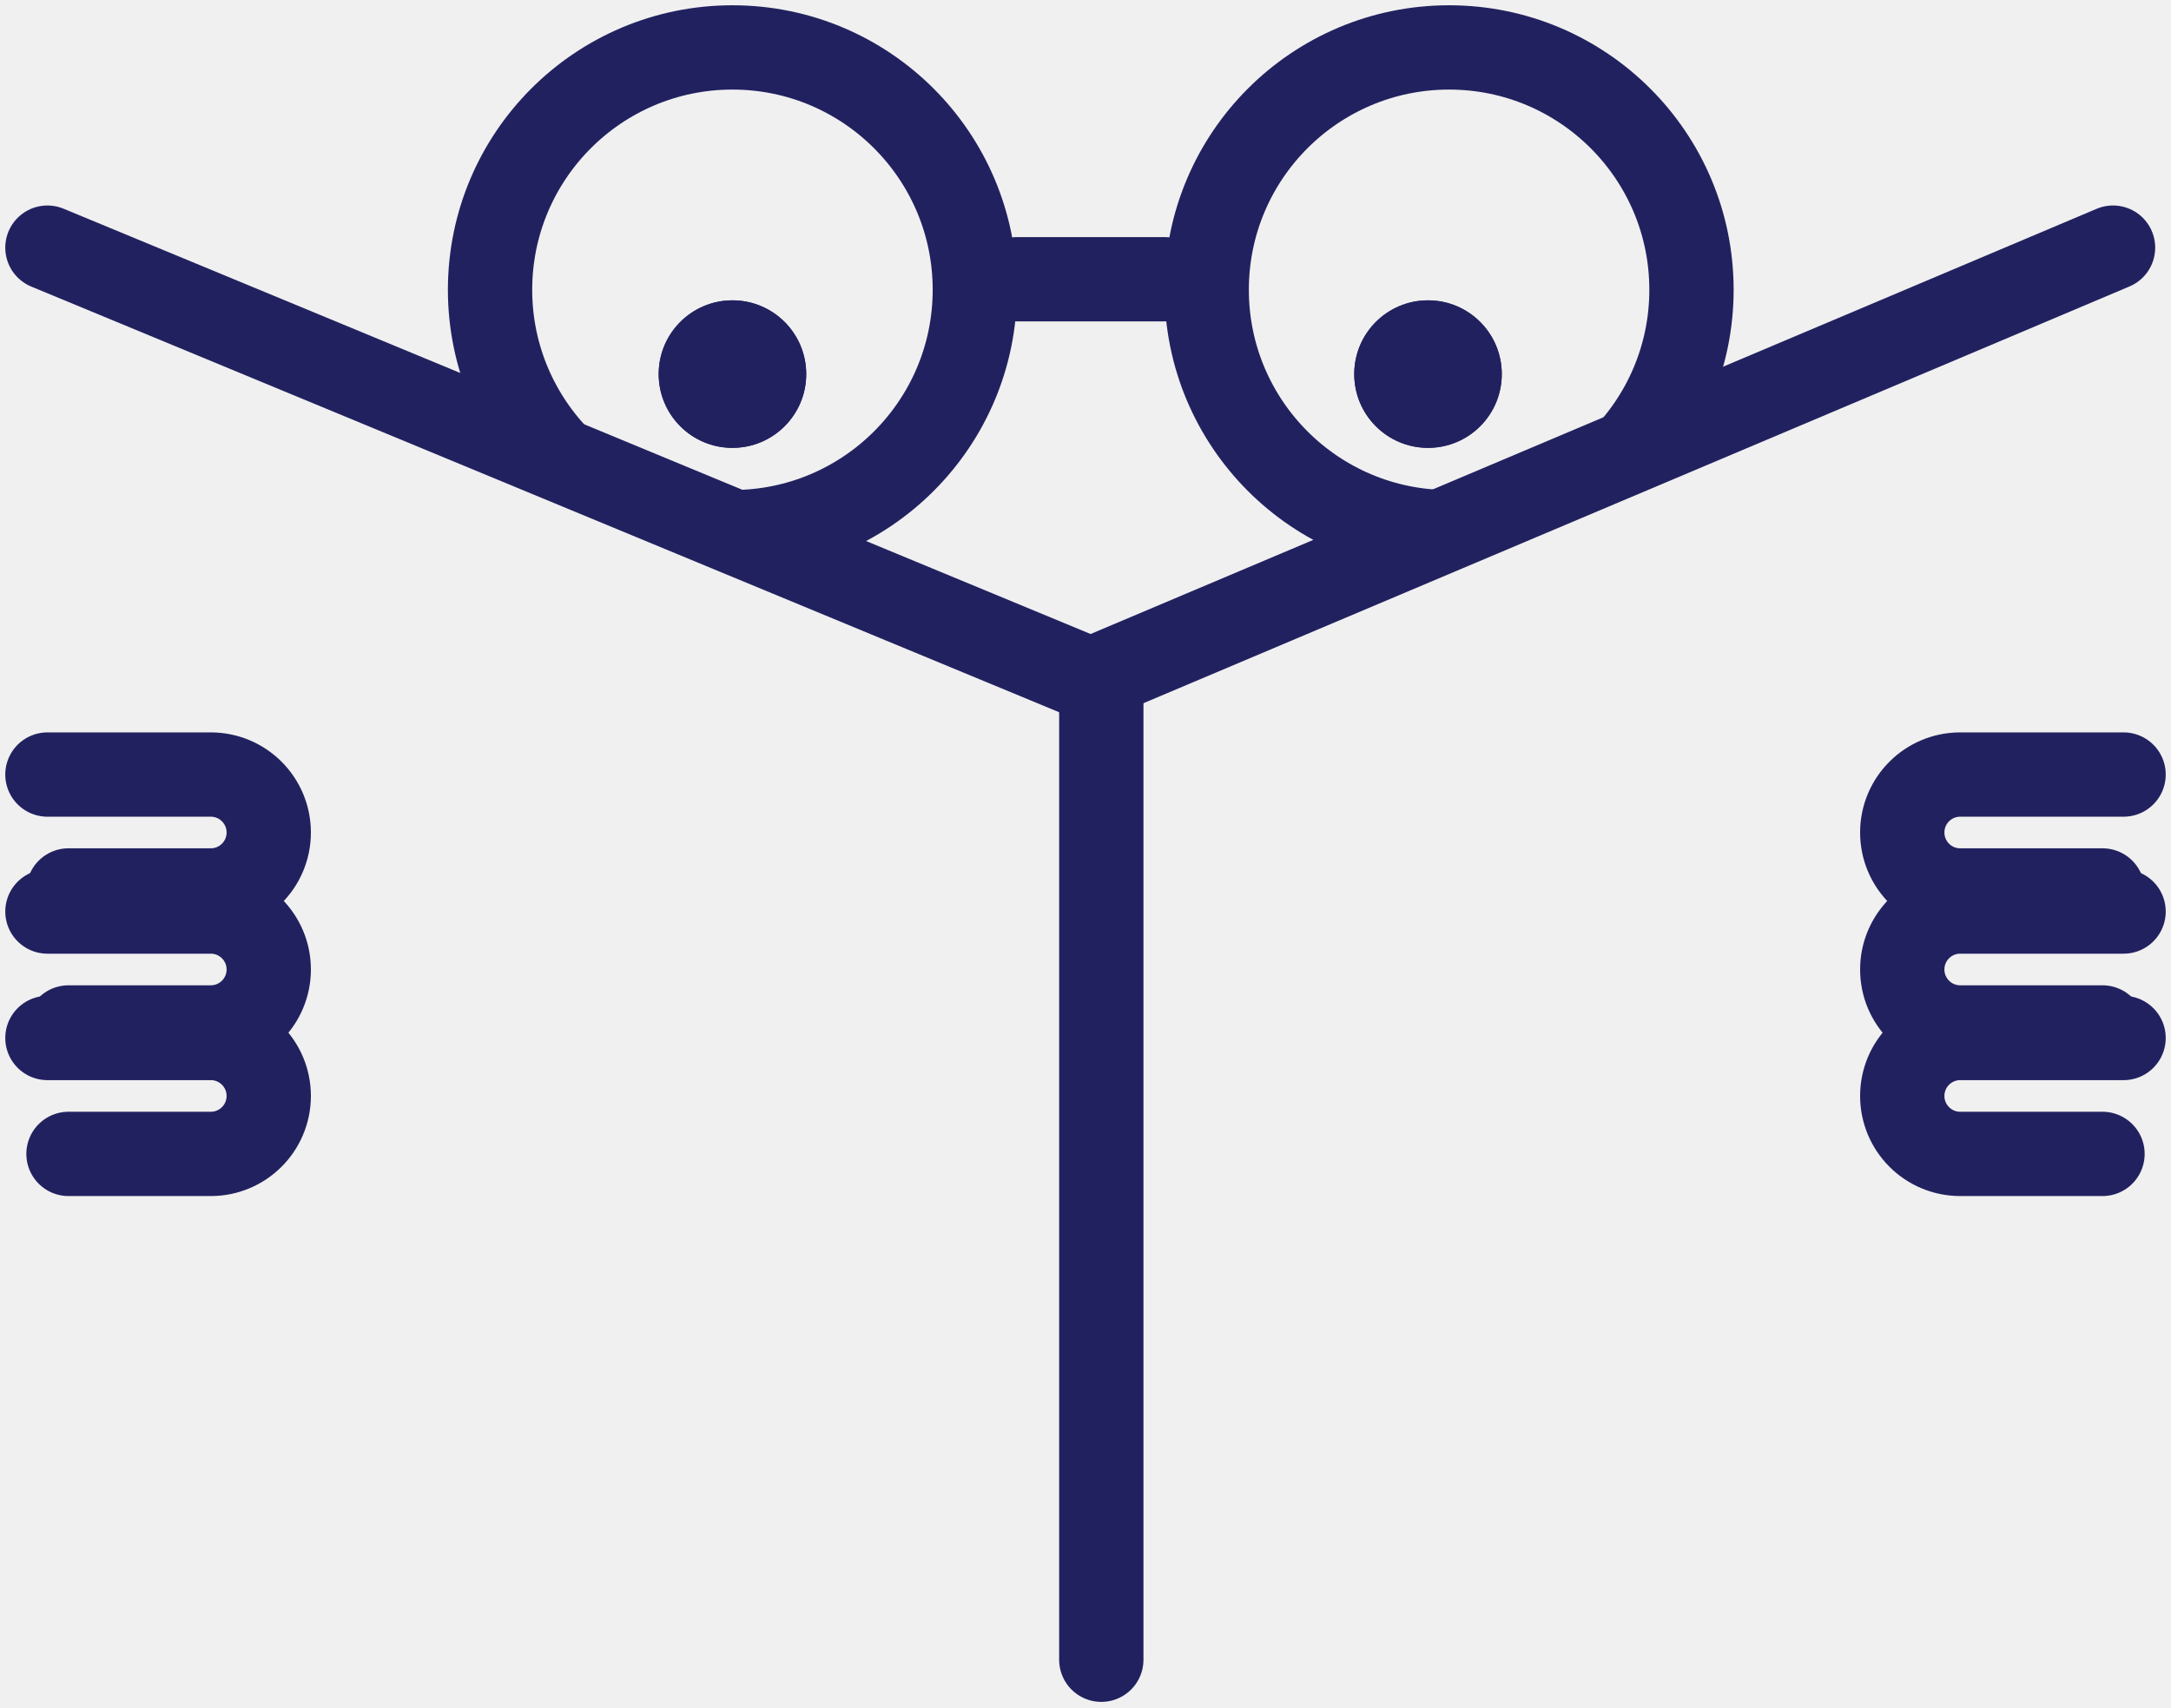
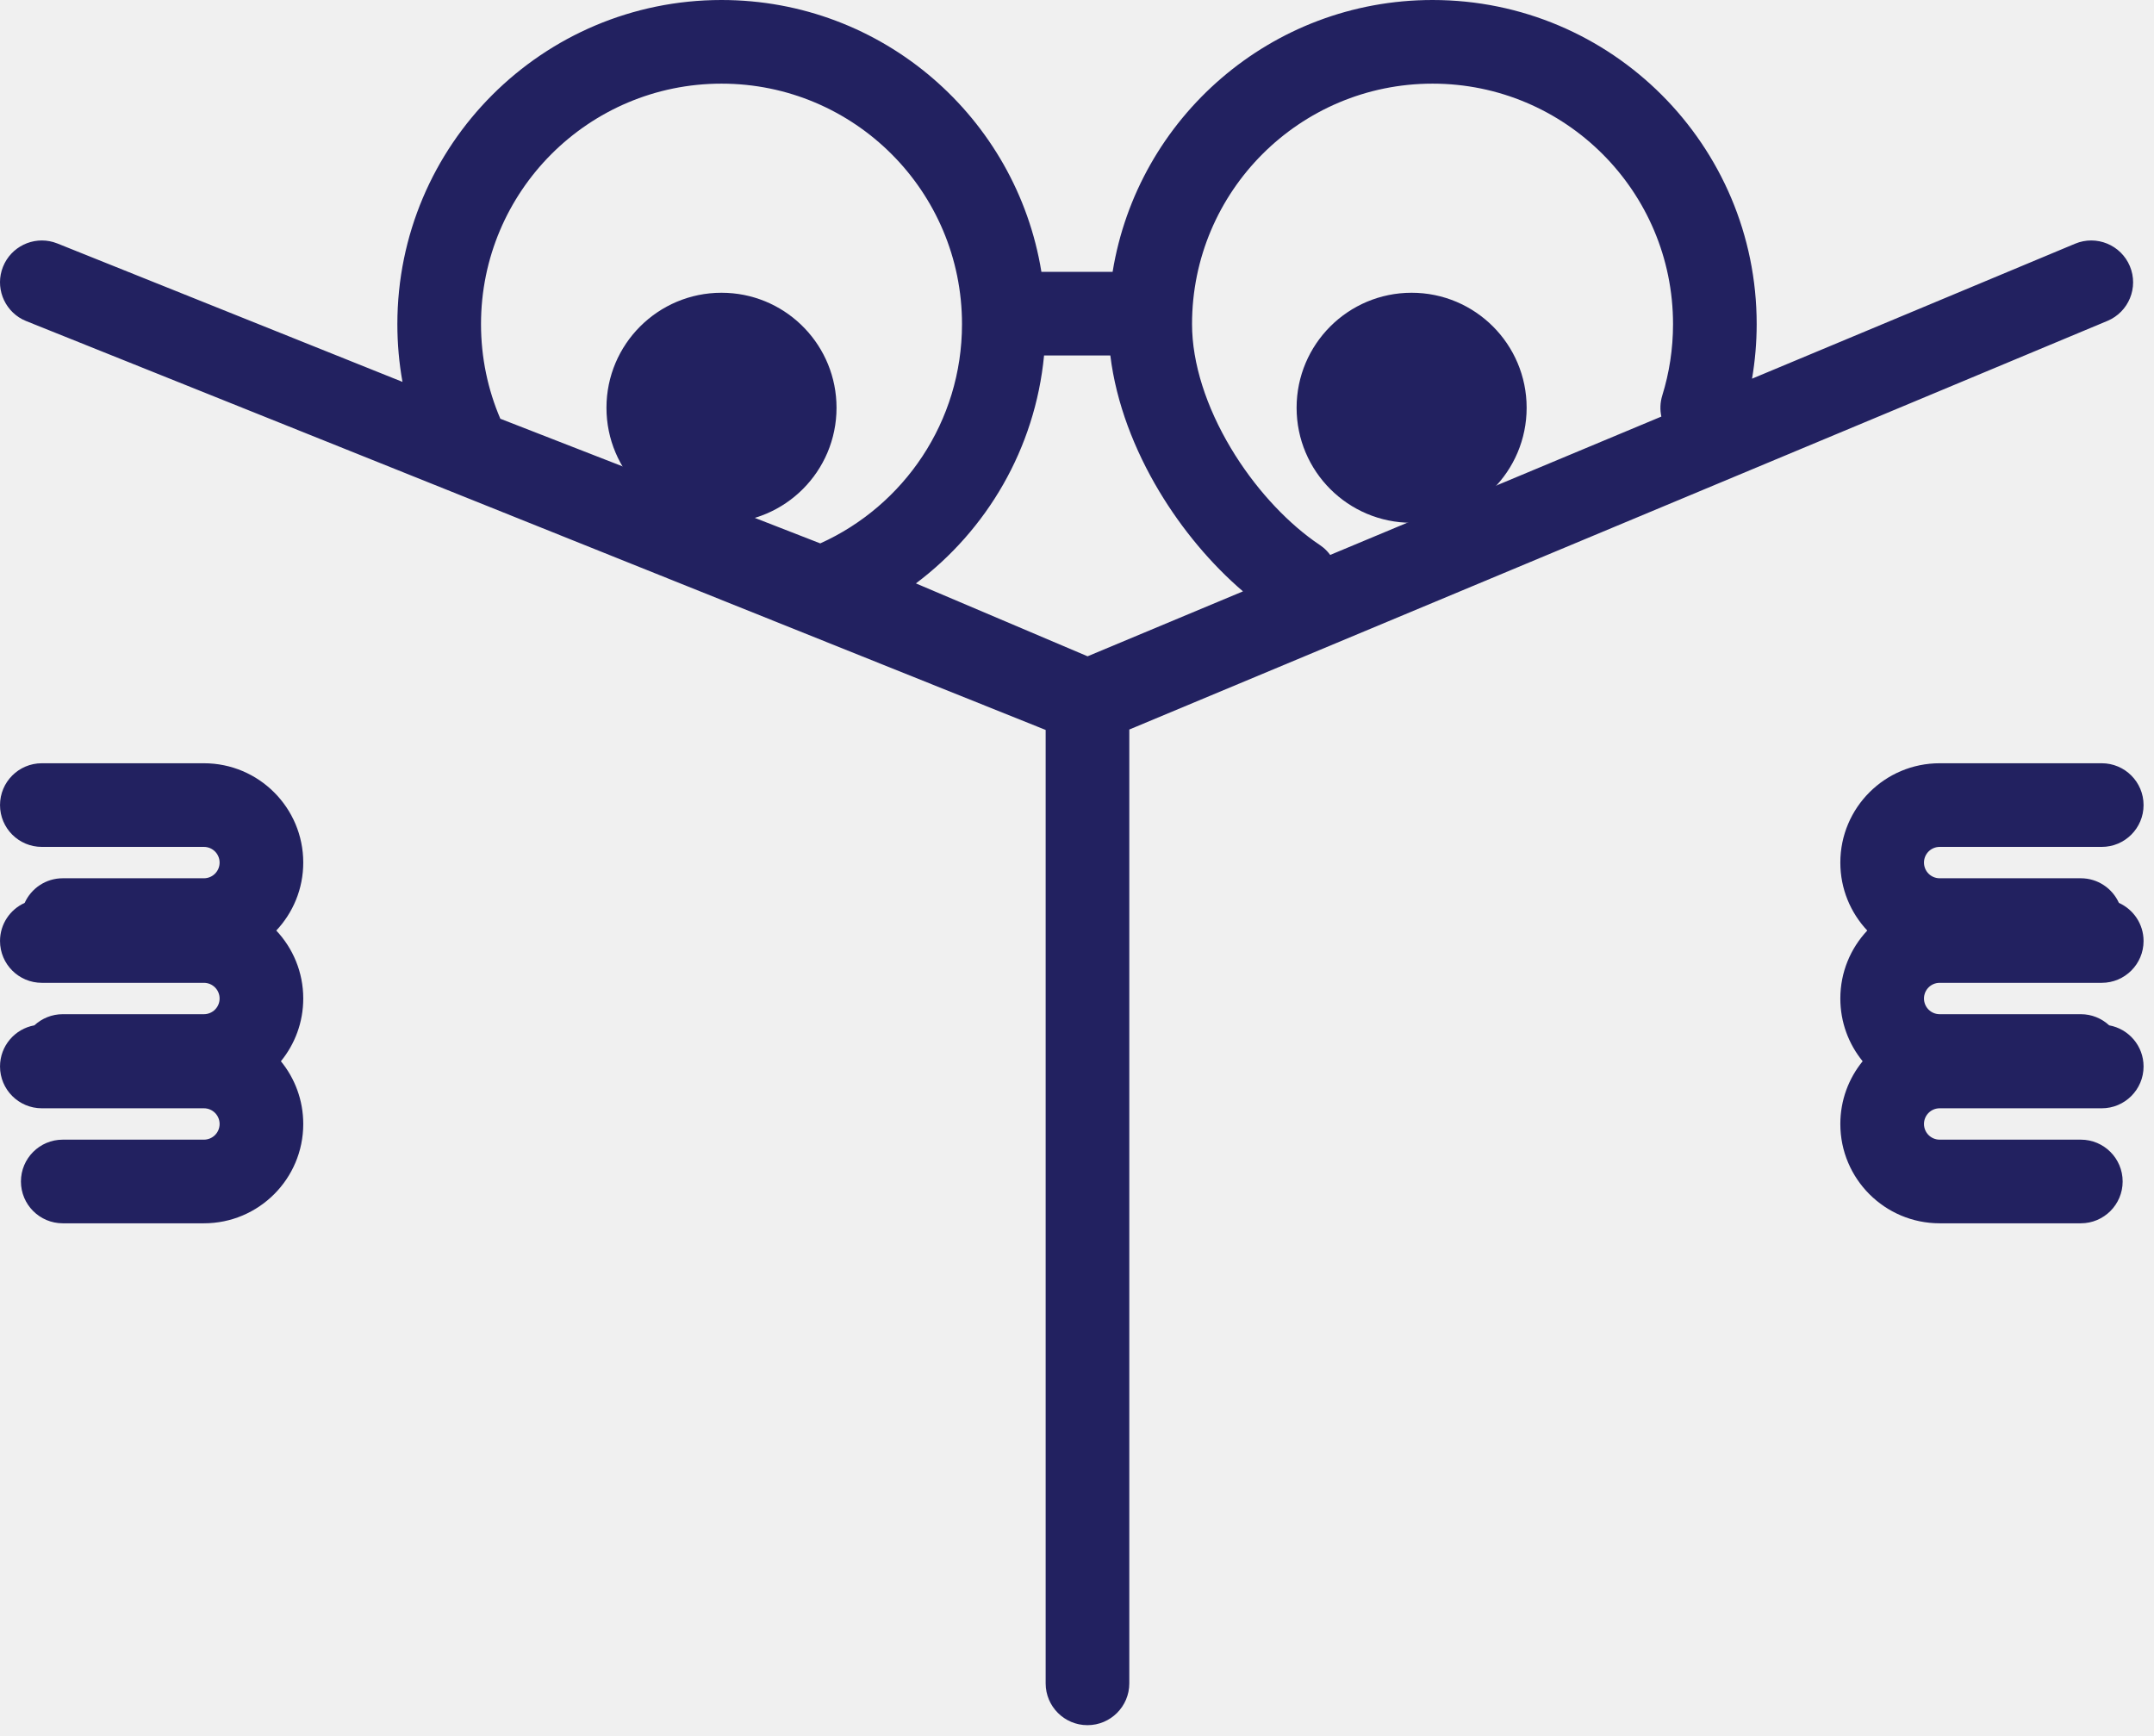
- <svg xmlns="http://www.w3.org/2000/svg" width="103" height="81" viewBox="0 0 103 81" fill="none">
-   <path d="M2.25 11.75L51.75 32.25L100.25 11.75" stroke="#222160" stroke-width="4" stroke-linecap="round" />
-   <mask id="mask0_1505_6044" style="mask-type:alpha" maskUnits="userSpaceOnUse" x="21" y="0" width="62" height="28">
-     <path d="M34.75 25.25C28.399 25.25 23.25 20.101 23.25 13.75C23.25 7.399 28.399 2.25 34.75 2.25C41.101 2.25 46.25 7.399 46.25 13.75C46.25 20.101 41.101 25.25 34.75 25.25Z" stroke="#222160" stroke-width="4" stroke-linecap="round" />
-     <mask id="path-3-inside-1_1505_6044" fill="white">
-       <ellipse cx="3.5" cy="3.5" rx="3.5" ry="3.5" transform="matrix(-1 -8.74228e-08 -8.74228e-08 1 38.25 14.25)" />
-     </mask>
-     <ellipse cx="3.5" cy="3.5" rx="3.5" ry="3.5" transform="matrix(-1 -8.74228e-08 -8.74228e-08 1 38.25 14.25)" fill="#222160" />
-     <path d="M35.25 17.75C35.25 17.474 35.026 17.25 34.75 17.25L34.75 25.25C30.608 25.25 27.25 21.892 27.25 17.75L35.25 17.75ZM34.75 17.25C34.474 17.25 34.25 17.474 34.25 17.75L42.25 17.75C42.25 21.892 38.892 25.25 34.75 25.25L34.75 17.25ZM34.25 17.75C34.25 18.026 34.474 18.25 34.75 18.25L34.75 10.25C38.892 10.25 42.25 13.608 42.25 17.75L34.25 17.75ZM34.75 18.25C35.026 18.25 35.25 18.026 35.25 17.75L27.25 17.75C27.25 13.608 30.608 10.25 34.75 10.25L34.75 18.25Z" fill="#222160" mask="url(#path-3-inside-1_1505_6044)" />
-     <mask id="path-5-inside-2_1505_6044" fill="white">
-       <ellipse cx="3.5" cy="3.5" rx="3.5" ry="3.5" transform="matrix(-1 -8.74228e-08 -8.74228e-08 1 71.25 14.25)" />
-     </mask>
-     <ellipse cx="3.5" cy="3.5" rx="3.5" ry="3.5" transform="matrix(-1 -8.74228e-08 -8.74228e-08 1 71.25 14.25)" fill="#222160" />
-     <path d="M68.25 17.75C68.25 17.474 68.026 17.25 67.75 17.25L67.75 25.25C63.608 25.25 60.25 21.892 60.25 17.75L68.25 17.75ZM67.75 17.25C67.474 17.25 67.25 17.474 67.25 17.75L75.25 17.75C75.25 21.892 71.892 25.25 67.75 25.25L67.75 17.25ZM67.25 17.75C67.25 18.026 67.474 18.25 67.75 18.25L67.75 10.25C71.892 10.25 75.25 13.608 75.25 17.75L67.25 17.75ZM67.75 18.25C68.026 18.25 68.25 18.026 68.25 17.75L60.25 17.75C60.25 13.608 63.608 10.25 67.75 10.25L67.75 18.25Z" fill="#222160" mask="url(#path-5-inside-2_1505_6044)" />
-     <path d="M68.75 25.25C62.399 25.25 57.25 20.101 57.25 13.75C57.25 7.399 62.399 2.25 68.75 2.25C75.101 2.25 80.25 7.399 80.25 13.75C80.25 20.101 75.101 25.25 68.75 25.25Z" stroke="#222160" stroke-width="4" stroke-linecap="round" />
-   </mask>
-   <g mask="url(#mask0_1505_6044)">
-     <path d="M51.75 -9.25L18.75 -4.75L14.75 16.75L53.25 31.75L85.75 18.25L81.75 -4.75L51.75 -9.25Z" fill="#222160" />
-   </g>
-   <line x1="48.25" y1="13.25" x2="55.25" y2="13.25" stroke="#222160" stroke-width="4" stroke-linecap="round" />
-   <path d="M52.25 32.25V78.75" stroke="#222160" stroke-width="4" stroke-linecap="round" />
-   <path d="M2.25 36.75H10C11.519 36.75 12.75 37.981 12.75 39.5V39.5C12.75 41.019 11.519 42.25 10 42.25H3.25" stroke="#222160" stroke-width="4" stroke-linecap="round" />
-   <path d="M100.75 36.75H93C91.481 36.75 90.25 37.981 90.25 39.5V39.5C90.25 41.019 91.481 42.25 93 42.25H99.75" stroke="#222160" stroke-width="4" stroke-linecap="round" />
-   <path d="M2.25 43.25H10C11.519 43.25 12.75 44.481 12.75 46V46C12.75 47.519 11.519 48.75 10 48.75H3.25" stroke="#222160" stroke-width="4" stroke-linecap="round" />
-   <path d="M100.75 43.25H93C91.481 43.25 90.25 44.481 90.25 46V46C90.25 47.519 91.481 48.75 93 48.75H99.75" stroke="#222160" stroke-width="4" stroke-linecap="round" />
-   <path d="M2.25 49.25H10C11.519 49.25 12.75 50.481 12.75 52V52C12.75 53.519 11.519 54.75 10 54.75H3.25" stroke="#222160" stroke-width="4" stroke-linecap="round" />
-   <path d="M100.75 49.25H93C91.481 49.25 90.25 50.481 90.25 52V52C90.25 53.519 91.481 54.75 93 54.75H99.75" stroke="#222160" stroke-width="4" stroke-linecap="round" />
+ <svg xmlns="http://www.w3.org/2000/svg" width="103" height="83" viewBox="0 0 103 83" fill="none">
+   <path d="M80.001 15.5C80.001 9.149 74.852 4 68.501 4C62.149 4 57.001 9.149 57.001 15.5C57.001 17.381 57.69 19.479 58.86 21.434C59.954 23.262 61.389 24.831 62.826 25.865L63.113 26.064L63.277 26.186C63.404 26.291 63.513 26.41 63.607 26.538L79.443 19.921C79.373 19.596 79.382 19.249 79.488 18.908C79.821 17.834 80.001 16.69 80.001 15.5ZM10.501 53.75C10.501 53.336 10.165 53 9.751 53H2.001C0.896 53 0.001 52.105 0.001 51C0.001 50.017 0.71 49.201 1.644 49.033C2.001 48.703 2.476 48.5 3.001 48.5H9.751C10.165 48.5 10.501 48.164 10.501 47.75C10.501 47.336 10.165 47 9.751 47H2.001C0.896 47 0.001 46.105 0.001 45C0.001 44.188 0.485 43.491 1.179 43.178C1.493 42.484 2.189 42 3.001 42H9.751C10.165 42 10.501 41.664 10.501 41.25C10.501 40.836 10.165 40.5 9.751 40.5H2.001C0.896 40.5 0.001 39.605 0.001 38.5C0.001 37.395 0.896 36.5 2.001 36.5H9.751C12.374 36.5 14.501 38.627 14.501 41.25C14.501 42.508 14.01 43.65 13.211 44.5C14.01 45.35 14.501 46.492 14.501 47.75C14.501 48.888 14.1 49.932 13.432 50.75C14.1 51.568 14.501 52.612 14.501 53.75C14.501 56.373 12.374 58.5 9.751 58.5H3.001C1.896 58.5 1.001 57.605 1.001 56.5C1.001 55.395 1.896 54.5 3.001 54.5H9.751C10.165 54.5 10.501 54.164 10.501 53.75ZM88.001 53.75C88.001 52.612 88.401 51.568 89.068 50.75C88.401 49.932 88.001 48.888 88.001 47.75C88.001 46.492 88.491 45.35 89.289 44.5C88.491 43.65 88.001 42.508 88.001 41.25C88.001 38.627 90.127 36.5 92.751 36.5H100.501C101.605 36.5 102.501 37.395 102.501 38.5C102.501 39.605 101.605 40.5 100.501 40.5H92.751C92.336 40.5 92.001 40.836 92.001 41.25C92.001 41.664 92.336 42 92.751 42H99.501C100.312 42 101.008 42.484 101.322 43.178C102.016 43.491 102.501 44.188 102.501 45C102.501 46.105 101.605 47 100.501 47H92.751C92.336 47 92.001 47.336 92.001 47.75C92.001 48.164 92.336 48.5 92.751 48.5H99.501C100.025 48.5 100.5 48.703 100.857 49.033C101.791 49.201 102.501 50.017 102.501 51C102.501 52.105 101.605 53 100.501 53H92.751C92.336 53 92.001 53.336 92.001 53.75C92.001 54.164 92.336 54.5 92.751 54.5H99.501C100.605 54.5 101.501 55.395 101.501 56.5C101.501 57.605 100.605 58.5 99.501 58.5H92.751C90.127 58.5 88.001 56.373 88.001 53.75ZM49.925 17C49.498 21.455 47.186 25.355 43.797 27.899L52.006 31.385L59.436 28.28C57.911 26.973 56.518 25.31 55.427 23.487C54.256 21.53 53.373 19.289 53.094 17H49.925ZM23.001 15.5C23.001 17.11 23.331 18.638 23.925 20.025L39.224 25.986C43.222 24.183 46.001 20.165 46.001 15.5C46.001 9.149 40.852 4 34.501 4C28.149 4 23.001 9.149 23.001 15.5ZM84.001 15.5C84.001 16.388 83.923 17.26 83.779 18.109L99.229 11.654C100.248 11.229 101.42 11.71 101.846 12.729C102.272 13.748 101.791 14.92 100.772 15.346L54.001 34.887V80.5C54.001 81.605 53.105 82.5 52.001 82.5C50.896 82.5 50.001 81.605 50.001 80.5V34.907L1.256 15.356L1.07 15.271C0.172 14.8 -0.241 13.717 0.144 12.756C0.53 11.795 1.577 11.297 2.551 11.577L2.745 11.644L19.246 18.262C19.084 17.365 19.001 16.442 19.001 15.5C19.001 6.94 25.94 1.34637e-06 34.501 0C42.21 6.44136e-07 48.603 5.628 49.798 13H53.203C54.398 5.628 60.791 -6.44136e-07 68.501 0C77.061 7.15256e-07 84.001 6.94 84.001 15.5Z" fill="#222160" />
+   <path d="M34.784 14.007C37.69 14.154 40.001 16.557 40.001 19.5C40.001 22.538 37.538 25 34.501 25C31.463 25 29 22.538 29 19.5C29 16.462 31.463 14 34.501 14L34.784 14.007ZM67.501 14C70.538 14 73.001 16.462 73.001 19.5C73.001 22.538 70.538 25 67.501 25C64.463 25 62.001 22.538 62.001 19.5C62.001 16.462 64.463 14 67.501 14Z" fill="#222160" />
</svg>
